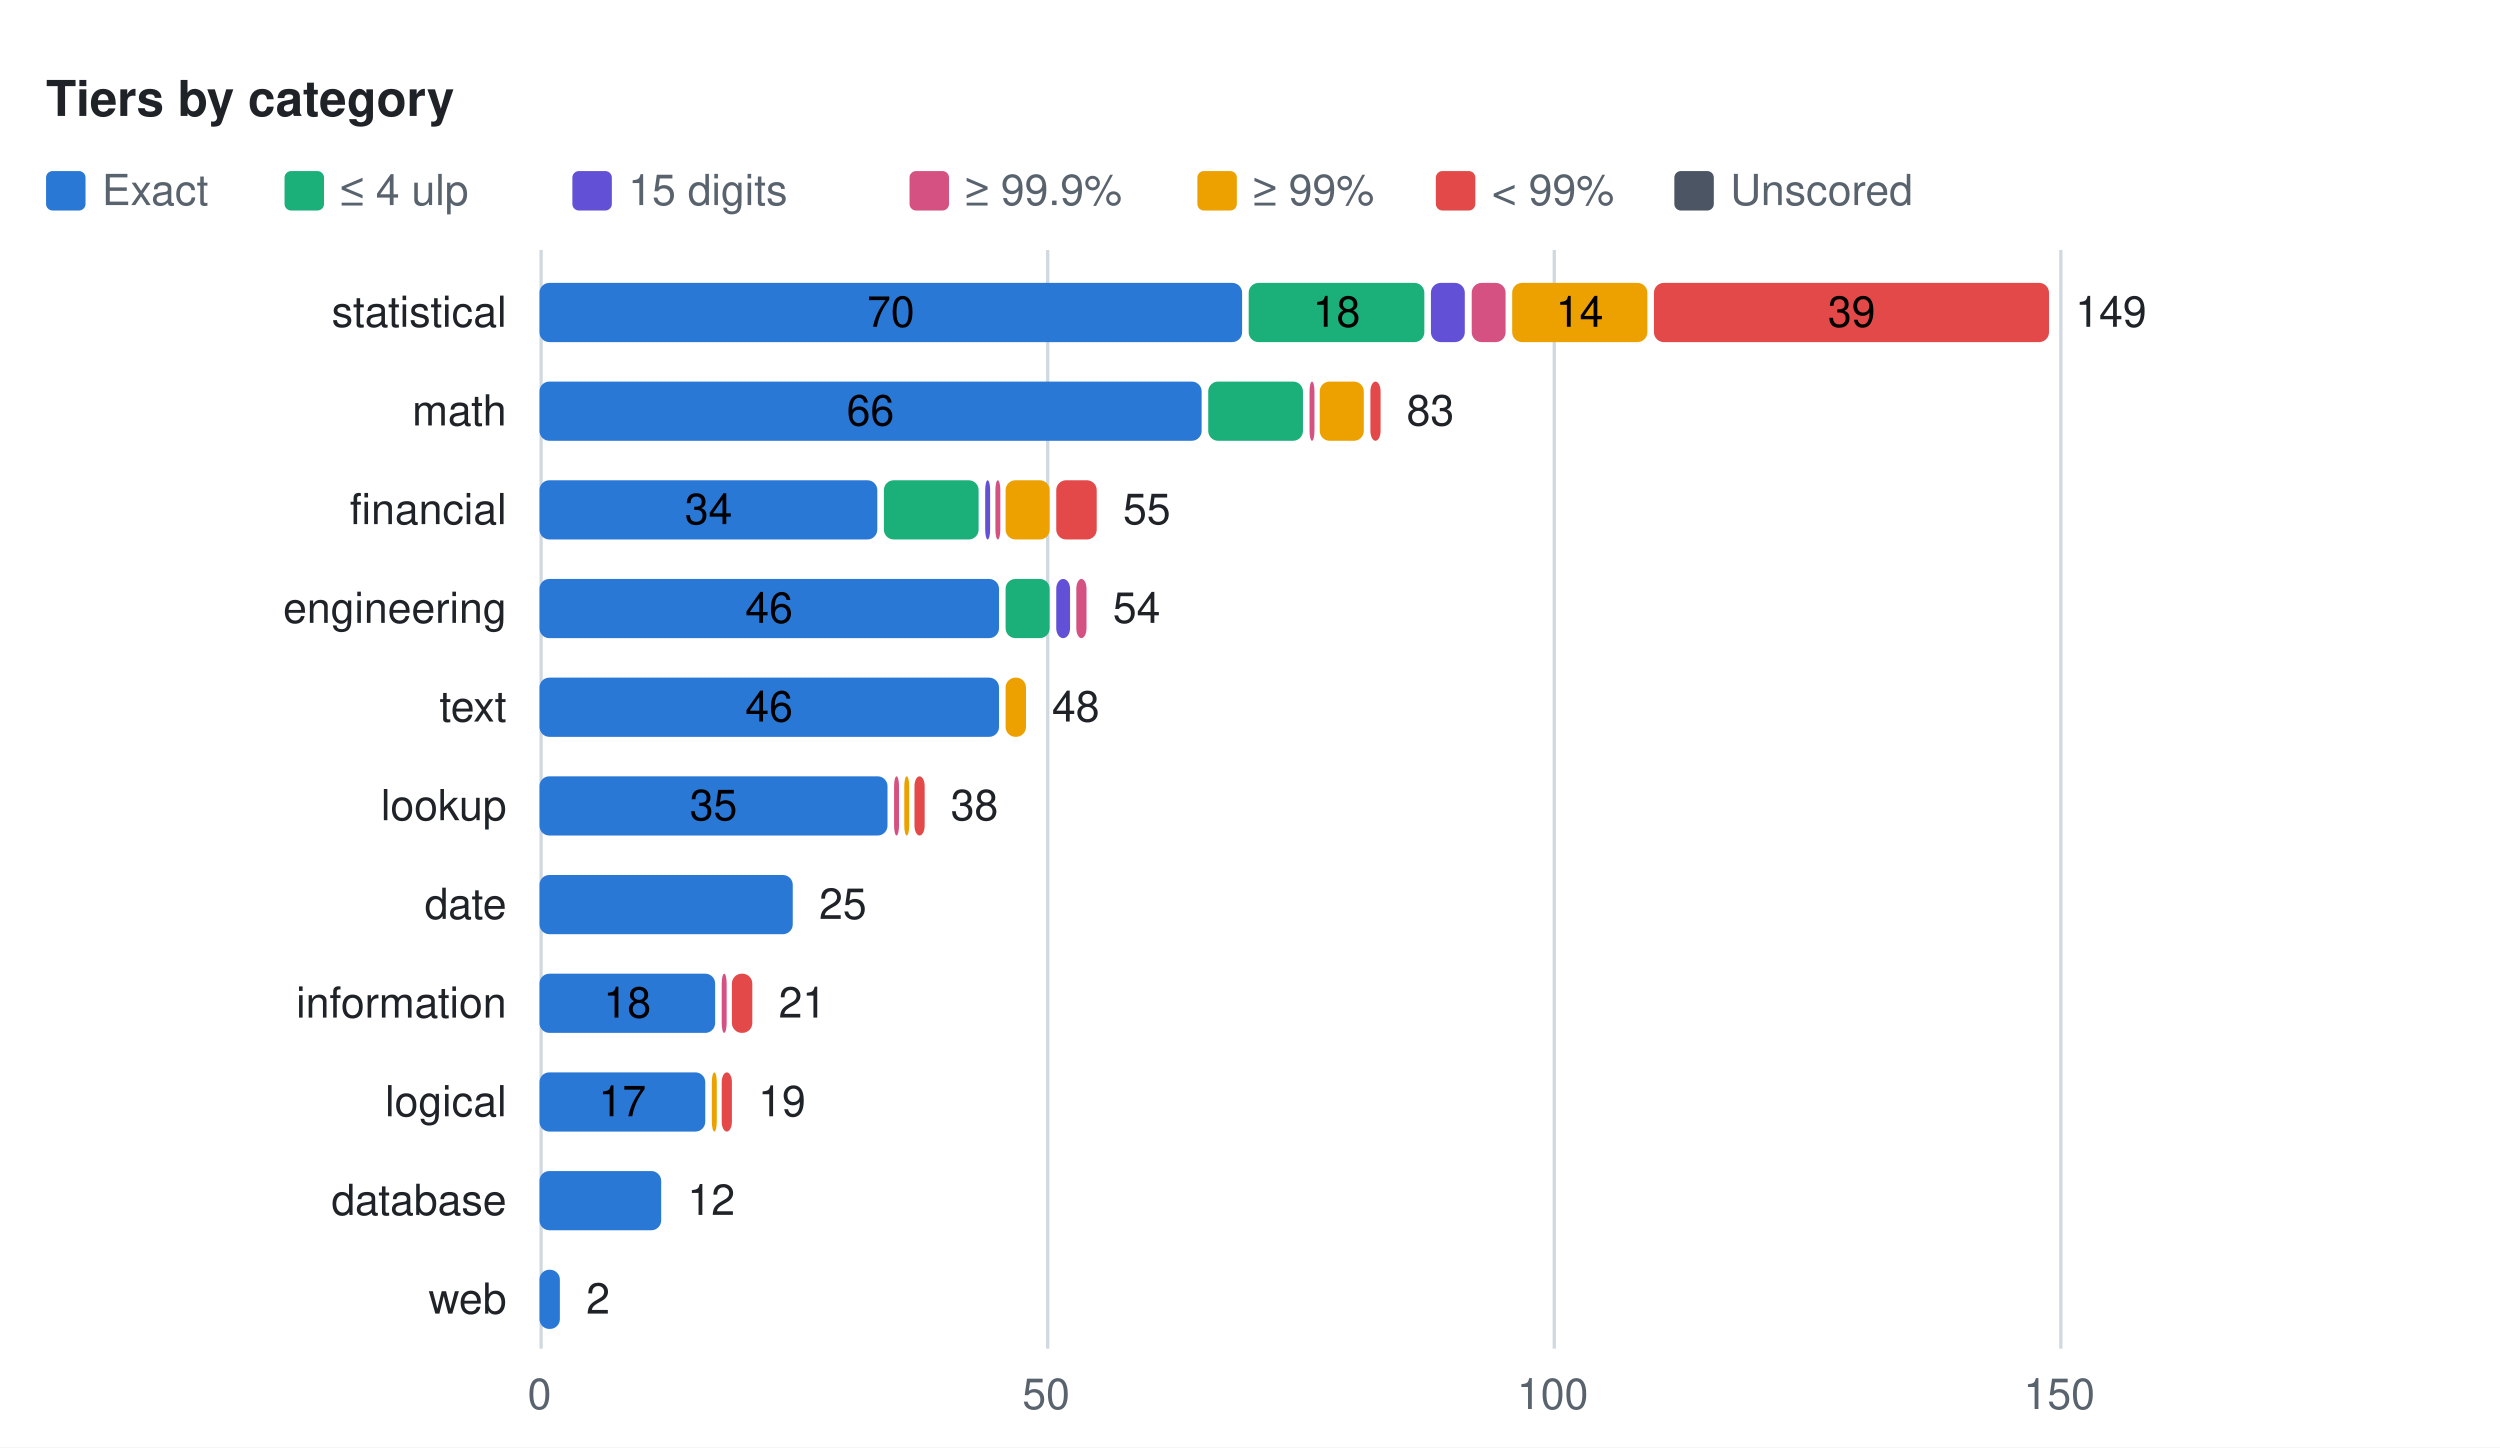
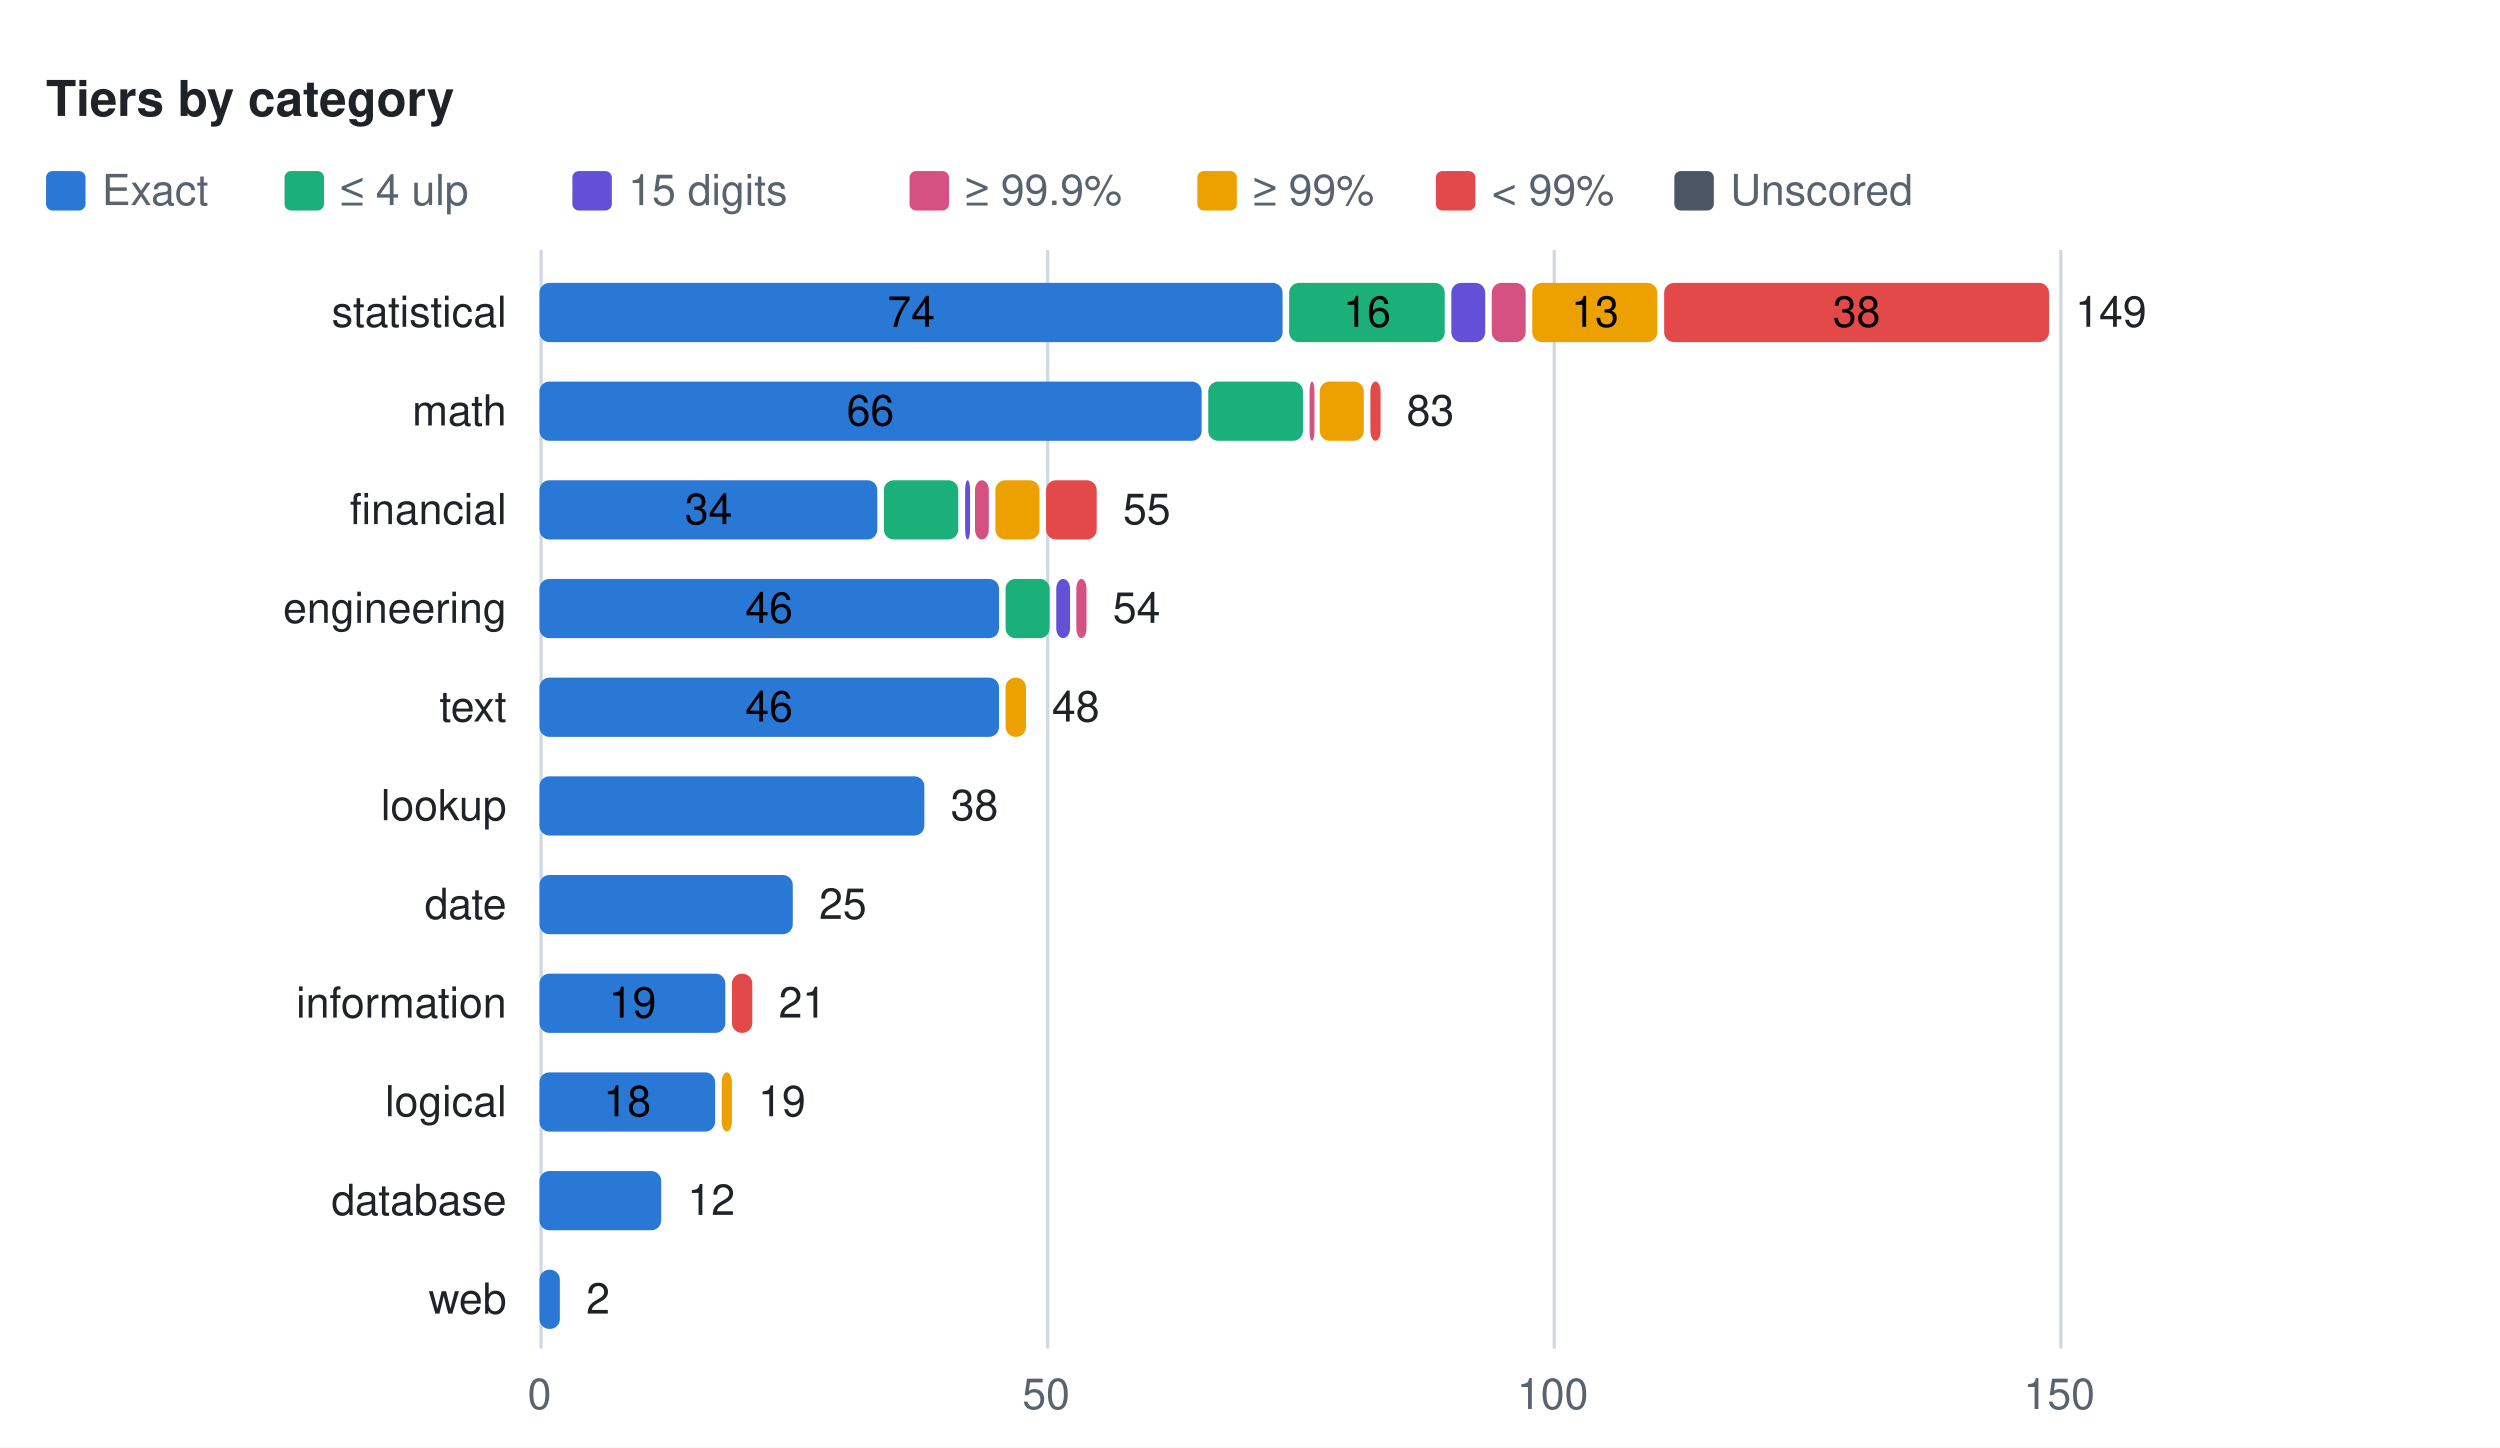
<svg xmlns="http://www.w3.org/2000/svg" width="760" height="440" viewBox="0 0 760 440" role="img" aria-labelledby="t d">
  <style>text{font-family:system-ui,-apple-system,'Segoe UI',Helvetica,Arial,sans-serif;font-size:13px}.title{font-size:15px;font-weight:600}.num{font-variant-numeric:tabular-nums}.bg{fill:#ffffff}.ink{fill:#1f2328}.muted{fill:#59636e}.grid{fill:#d1d9e0}.b-exact{fill:#2a78d6}.b-ulp4{fill:#1baf7a}.b-digits15{fill:#6250d6}.b-rate999{fill:#d55181}.b-rate99{fill:#eda100}.b-below99{fill:#e34948}.b-unscored{fill:#4b5563}.in-exact{fill:#000000}.in-ulp4{fill:#000000}.in-digits15{fill:#ffffff}.in-rate999{fill:#000000}.in-rate99{fill:#000000}.in-below99{fill:#000000}.in-unscored{fill:#ffffff}@media (prefers-color-scheme: dark){.bg{fill:#0d1117}.ink{fill:#f0f6fc}.muted{fill:#9198a1}.grid{fill:#3d444d}.b-exact{fill:#3987e5}.b-ulp4{fill:#199e70}.b-digits15{fill:#9085e9}.b-rate999{fill:#d55181}.b-rate99{fill:#c98500}.b-below99{fill:#d03f3f}.b-unscored{fill:#9ca3af}.in-exact{fill:#000000}.in-ulp4{fill:#000000}.in-digits15{fill:#000000}.in-rate999{fill:#000000}.in-rate99{fill:#000000}.in-below99{fill:#ffffff}.in-unscored{fill:#000000}}</style>
  <rect class="bg" fill="#ffffff" x="0" y="0" width="760" height="440" />
  <g transform="translate(14,14)">
    <text x="0.0" y="16.0" class="ink title" fill="#1f2328" text-anchor="start" dominant-baseline="middle">Tiers by category</text>
    <rect class="b-exact" fill="#2a78d6" x="0.0" y="38" width="12" height="12" rx="2" />
    <text x="17.0" y="44.0" class="muted" fill="#59636e" text-anchor="start" dominant-baseline="middle">Exact</text>
    <rect class="b-ulp4" fill="#1baf7a" x="72.5" y="38" width="12" height="12" rx="2" />
    <text x="89.5" y="44.0" class="muted" fill="#59636e" text-anchor="start" dominant-baseline="middle">≤ 4 ulp</text>
    <rect class="b-digits15" fill="#6250d6" x="160.0" y="38" width="12" height="12" rx="2" />
    <text x="177.0" y="44.0" class="muted" fill="#59636e" text-anchor="start" dominant-baseline="middle">15 digits</text>
    <rect class="b-rate999" fill="#d55181" x="262.5" y="38" width="12" height="12" rx="2" />
    <text x="279.5" y="44.0" class="muted" fill="#59636e" text-anchor="start" dominant-baseline="middle">≥ 99.9%</text>
    <rect class="b-rate99" fill="#eda100" x="350.0" y="38" width="12" height="12" rx="2" />
    <text x="367.0" y="44.0" class="muted" fill="#59636e" text-anchor="start" dominant-baseline="middle">≥ 99%</text>
    <rect class="b-below99" fill="#e34948" x="422.5" y="38" width="12" height="12" rx="2" />
    <text x="439.5" y="44.0" class="muted" fill="#59636e" text-anchor="start" dominant-baseline="middle">&lt; 99%</text>
    <rect class="b-unscored" fill="#4b5563" x="495.0" y="38" width="12" height="12" rx="2" />
    <text x="512.0" y="44.0" class="muted" fill="#59636e" text-anchor="start" dominant-baseline="middle">Unscored</text>
    <rect class="grid" fill="#d1d9e0" x="150.0" y="62" width="1" height="334" />
    <text x="150.0" y="410.0" class="muted num" fill="#59636e" text-anchor="middle" dominant-baseline="middle">0</text>
    <rect class="grid" fill="#d1d9e0" x="304.0" y="62" width="1" height="334" />
    <text x="304.0" y="410.0" class="muted num" fill="#59636e" text-anchor="middle" dominant-baseline="middle">50</text>
    <rect class="grid" fill="#d1d9e0" x="458.0" y="62" width="1" height="334" />
    <text x="458.0" y="410.0" class="muted num" fill="#59636e" text-anchor="middle" dominant-baseline="middle">100</text>
    <rect class="grid" fill="#d1d9e0" x="612.0" y="62" width="1" height="334" />
    <text x="612.0" y="410.0" class="muted num" fill="#59636e" text-anchor="middle" dominant-baseline="middle">150</text>
    <text x="140.0" y="81.0" class="ink" fill="#1f2328" text-anchor="end" dominant-baseline="middle">statistical</text>
-     <rect class="b-exact" fill="#2a78d6" x="150.0" y="72.0" width="213.6" height="18" rx="3" />
-     <text x="256.8" y="81.0" class="num in-exact" fill="#000000" text-anchor="middle" dominant-baseline="middle">70</text>
-     <rect class="b-ulp4" fill="#1baf7a" x="365.6" y="72.0" width="53.4" height="18" rx="3" />
-     <text x="392.3" y="81.0" class="num in-ulp4" fill="#000000" text-anchor="middle" dominant-baseline="middle">18</text>
-     <rect class="b-digits15" fill="#6250d6" x="421.0" y="72.0" width="10.3" height="18" rx="3" />
-     <rect class="b-rate999" fill="#d55181" x="433.4" y="72.0" width="10.3" height="18" rx="3" />
-     <rect class="b-rate99" fill="#eda100" x="445.7" y="72.0" width="41.1" height="18" rx="3" />
-     <text x="466.2" y="81.0" class="num in-rate99" fill="#000000" text-anchor="middle" dominant-baseline="middle">14</text>
-     <rect class="b-below99" fill="#e34948" x="488.8" y="72.0" width="120.1" height="18" rx="3" />
-     <text x="548.9" y="81.0" class="num in-below99" fill="#000000" text-anchor="middle" dominant-baseline="middle">39</text>
+     <rect class="b-exact" fill="#2a78d6" x="150.0" y="72.0" width="225.9" height="18" rx="3" />
+     <text x="263.0" y="81.0" class="num in-exact" fill="#000000" text-anchor="middle" dominant-baseline="middle">74</text>
+     <rect class="b-ulp4" fill="#1baf7a" x="377.9" y="72.0" width="47.3" height="18" rx="3" />
+     <text x="401.6" y="81.0" class="num in-ulp4" fill="#000000" text-anchor="middle" dominant-baseline="middle">16</text>
+     <rect class="b-digits15" fill="#6250d6" x="427.2" y="72.0" width="10.3" height="18" rx="3" />
+     <rect class="b-rate999" fill="#d55181" x="439.5" y="72.0" width="10.3" height="18" rx="3" />
+     <rect class="b-rate99" fill="#eda100" x="451.8" y="72.0" width="38.0" height="18" rx="3" />
+     <text x="470.9" y="81.0" class="num in-rate99" fill="#000000" text-anchor="middle" dominant-baseline="middle">13</text>
+     <rect class="b-below99" fill="#e34948" x="491.9" y="72.0" width="117.0" height="18" rx="3" />
+     <text x="550.4" y="81.0" class="num in-below99" fill="#000000" text-anchor="middle" dominant-baseline="middle">38</text>
    <text x="616.9" y="81.0" class="ink num" fill="#1f2328" text-anchor="start" dominant-baseline="middle">149</text>
    <text x="140.0" y="111.0" class="ink" fill="#1f2328" text-anchor="end" dominant-baseline="middle">math</text>
    <rect class="b-exact" fill="#2a78d6" x="150.0" y="102.0" width="201.3" height="18" rx="3" />
    <text x="250.6" y="111.0" class="num in-exact" fill="#000000" text-anchor="middle" dominant-baseline="middle">66</text>
    <rect class="b-ulp4" fill="#1baf7a" x="353.3" y="102.0" width="28.8" height="18" rx="3" />
    <rect class="b-rate999" fill="#d55181" x="384.1" y="102.0" width="1.5" height="18" rx="3" />
    <rect class="b-rate99" fill="#eda100" x="387.2" y="102.0" width="13.4" height="18" rx="3" />
    <rect class="b-below99" fill="#e34948" x="402.6" y="102.0" width="3.1" height="18" rx="3" />
    <text x="413.6" y="111.0" class="ink num" fill="#1f2328" text-anchor="start" dominant-baseline="middle">83</text>
    <text x="140.0" y="141.0" class="ink" fill="#1f2328" text-anchor="end" dominant-baseline="middle">financial</text>
    <rect class="b-exact" fill="#2a78d6" x="150.0" y="132.0" width="102.7" height="18" rx="3" />
    <text x="201.4" y="141.0" class="num in-exact" fill="#000000" text-anchor="middle" dominant-baseline="middle">34</text>
-     <rect class="b-ulp4" fill="#1baf7a" x="254.7" y="132.0" width="28.8" height="18" rx="3" />
-     <rect class="b-digits15" fill="#6250d6" x="285.5" y="132.0" width="1.5" height="18" rx="3" />
-     <rect class="b-rate999" fill="#d55181" x="288.6" y="132.0" width="1.5" height="18" rx="3" />
-     <rect class="b-rate99" fill="#eda100" x="291.7" y="132.0" width="13.4" height="18" rx="3" />
-     <rect class="b-below99" fill="#e34948" x="307.1" y="132.0" width="12.3" height="18" rx="3" />
+     <rect class="b-ulp4" fill="#1baf7a" x="254.7" y="132.0" width="22.6" height="18" rx="3" />
+     <rect class="b-digits15" fill="#6250d6" x="279.4" y="132.0" width="1.5" height="18" rx="3" />
+     <rect class="b-rate999" fill="#d55181" x="282.4" y="132.0" width="4.2" height="18" rx="3" />
+     <rect class="b-rate99" fill="#eda100" x="288.6" y="132.0" width="13.4" height="18" rx="3" />
+     <rect class="b-below99" fill="#e34948" x="304.0" y="132.0" width="15.4" height="18" rx="3" />
    <text x="327.4" y="141.0" class="ink num" fill="#1f2328" text-anchor="start" dominant-baseline="middle">55</text>
    <text x="140.0" y="171.0" class="ink" fill="#1f2328" text-anchor="end" dominant-baseline="middle">engineering</text>
    <rect class="b-exact" fill="#2a78d6" x="150.0" y="162.0" width="139.7" height="18" rx="3" />
    <text x="219.8" y="171.0" class="num in-exact" fill="#000000" text-anchor="middle" dominant-baseline="middle">46</text>
    <rect class="b-ulp4" fill="#1baf7a" x="291.7" y="162.0" width="13.4" height="18" rx="3" />
    <rect class="b-digits15" fill="#6250d6" x="307.1" y="162.0" width="4.2" height="18" rx="3" />
    <rect class="b-rate999" fill="#d55181" x="313.2" y="162.0" width="3.1" height="18" rx="3" />
    <text x="324.3" y="171.0" class="ink num" fill="#1f2328" text-anchor="start" dominant-baseline="middle">54</text>
    <text x="140.0" y="201.0" class="ink" fill="#1f2328" text-anchor="end" dominant-baseline="middle">text</text>
    <rect class="b-exact" fill="#2a78d6" x="150.0" y="192.0" width="139.7" height="18" rx="3" />
    <text x="219.8" y="201.0" class="num in-exact" fill="#000000" text-anchor="middle" dominant-baseline="middle">46</text>
    <rect class="b-rate99" fill="#eda100" x="291.7" y="192.0" width="6.2" height="18" rx="3" />
    <text x="305.8" y="201.0" class="ink num" fill="#1f2328" text-anchor="start" dominant-baseline="middle">48</text>
    <text x="140.0" y="231.0" class="ink" fill="#1f2328" text-anchor="end" dominant-baseline="middle">lookup</text>
-     <rect class="b-exact" fill="#2a78d6" x="150.0" y="222.0" width="105.8" height="18" rx="3" />
-     <text x="202.9" y="231.0" class="num in-exact" fill="#000000" text-anchor="middle" dominant-baseline="middle">35</text>
-     <rect class="b-rate999" fill="#d55181" x="257.8" y="222.0" width="1.5" height="18" rx="3" />
-     <rect class="b-rate99" fill="#eda100" x="260.9" y="222.0" width="1.5" height="18" rx="3" />
-     <rect class="b-below99" fill="#e34948" x="264.0" y="222.0" width="3.1" height="18" rx="3" />
+     <rect class="b-exact" fill="#2a78d6" x="150.0" y="222.0" width="117.0" height="18" rx="3" />
    <text x="275.0" y="231.0" class="ink num" fill="#1f2328" text-anchor="start" dominant-baseline="middle">38</text>
    <text x="140.0" y="261.0" class="ink" fill="#1f2328" text-anchor="end" dominant-baseline="middle">date</text>
    <rect class="b-exact" fill="#2a78d6" x="150.0" y="252.0" width="77.0" height="18" rx="3" />
    <text x="235.0" y="261.0" class="ink num" fill="#1f2328" text-anchor="start" dominant-baseline="middle">25</text>
    <text x="140.0" y="291.0" class="ink" fill="#1f2328" text-anchor="end" dominant-baseline="middle">information</text>
-     <rect class="b-exact" fill="#2a78d6" x="150.0" y="282.0" width="53.4" height="18" rx="3" />
-     <text x="176.7" y="291.0" class="num in-exact" fill="#000000" text-anchor="middle" dominant-baseline="middle">18</text>
-     <rect class="b-rate999" fill="#d55181" x="205.4" y="282.0" width="1.5" height="18" rx="3" />
+     <rect class="b-exact" fill="#2a78d6" x="150.0" y="282.0" width="56.5" height="18" rx="3" />
+     <text x="178.3" y="291.0" class="num in-exact" fill="#000000" text-anchor="middle" dominant-baseline="middle">19</text>
    <rect class="b-below99" fill="#e34948" x="208.5" y="282.0" width="6.2" height="18" rx="3" />
    <text x="222.7" y="291.0" class="ink num" fill="#1f2328" text-anchor="start" dominant-baseline="middle">21</text>
    <text x="140.0" y="321.0" class="ink" fill="#1f2328" text-anchor="end" dominant-baseline="middle">logical</text>
-     <rect class="b-exact" fill="#2a78d6" x="150.0" y="312.0" width="50.4" height="18" rx="3" />
-     <text x="175.2" y="321.0" class="num in-exact" fill="#000000" text-anchor="middle" dominant-baseline="middle">17</text>
-     <rect class="b-rate99" fill="#eda100" x="202.4" y="312.0" width="1.5" height="18" rx="3" />
-     <rect class="b-below99" fill="#e34948" x="205.4" y="312.0" width="3.1" height="18" rx="3" />
+     <rect class="b-exact" fill="#2a78d6" x="150.0" y="312.0" width="53.4" height="18" rx="3" />
+     <text x="176.7" y="321.0" class="num in-exact" fill="#000000" text-anchor="middle" dominant-baseline="middle">18</text>
+     <rect class="b-rate99" fill="#eda100" x="205.4" y="312.0" width="3.1" height="18" rx="3" />
    <text x="216.5" y="321.0" class="ink num" fill="#1f2328" text-anchor="start" dominant-baseline="middle">19</text>
    <text x="140.0" y="351.0" class="ink" fill="#1f2328" text-anchor="end" dominant-baseline="middle">database</text>
    <rect class="b-exact" fill="#2a78d6" x="150.0" y="342.0" width="37.0" height="18" rx="3" />
    <text x="195.0" y="351.0" class="ink num" fill="#1f2328" text-anchor="start" dominant-baseline="middle">12</text>
    <text x="140.0" y="381.0" class="ink" fill="#1f2328" text-anchor="end" dominant-baseline="middle">web</text>
    <rect class="b-exact" fill="#2a78d6" x="150.0" y="372.0" width="6.2" height="18" rx="3" />
    <text x="164.2" y="381.0" class="ink num" fill="#1f2328" text-anchor="start" dominant-baseline="middle">2</text>
  </g>
</svg>
